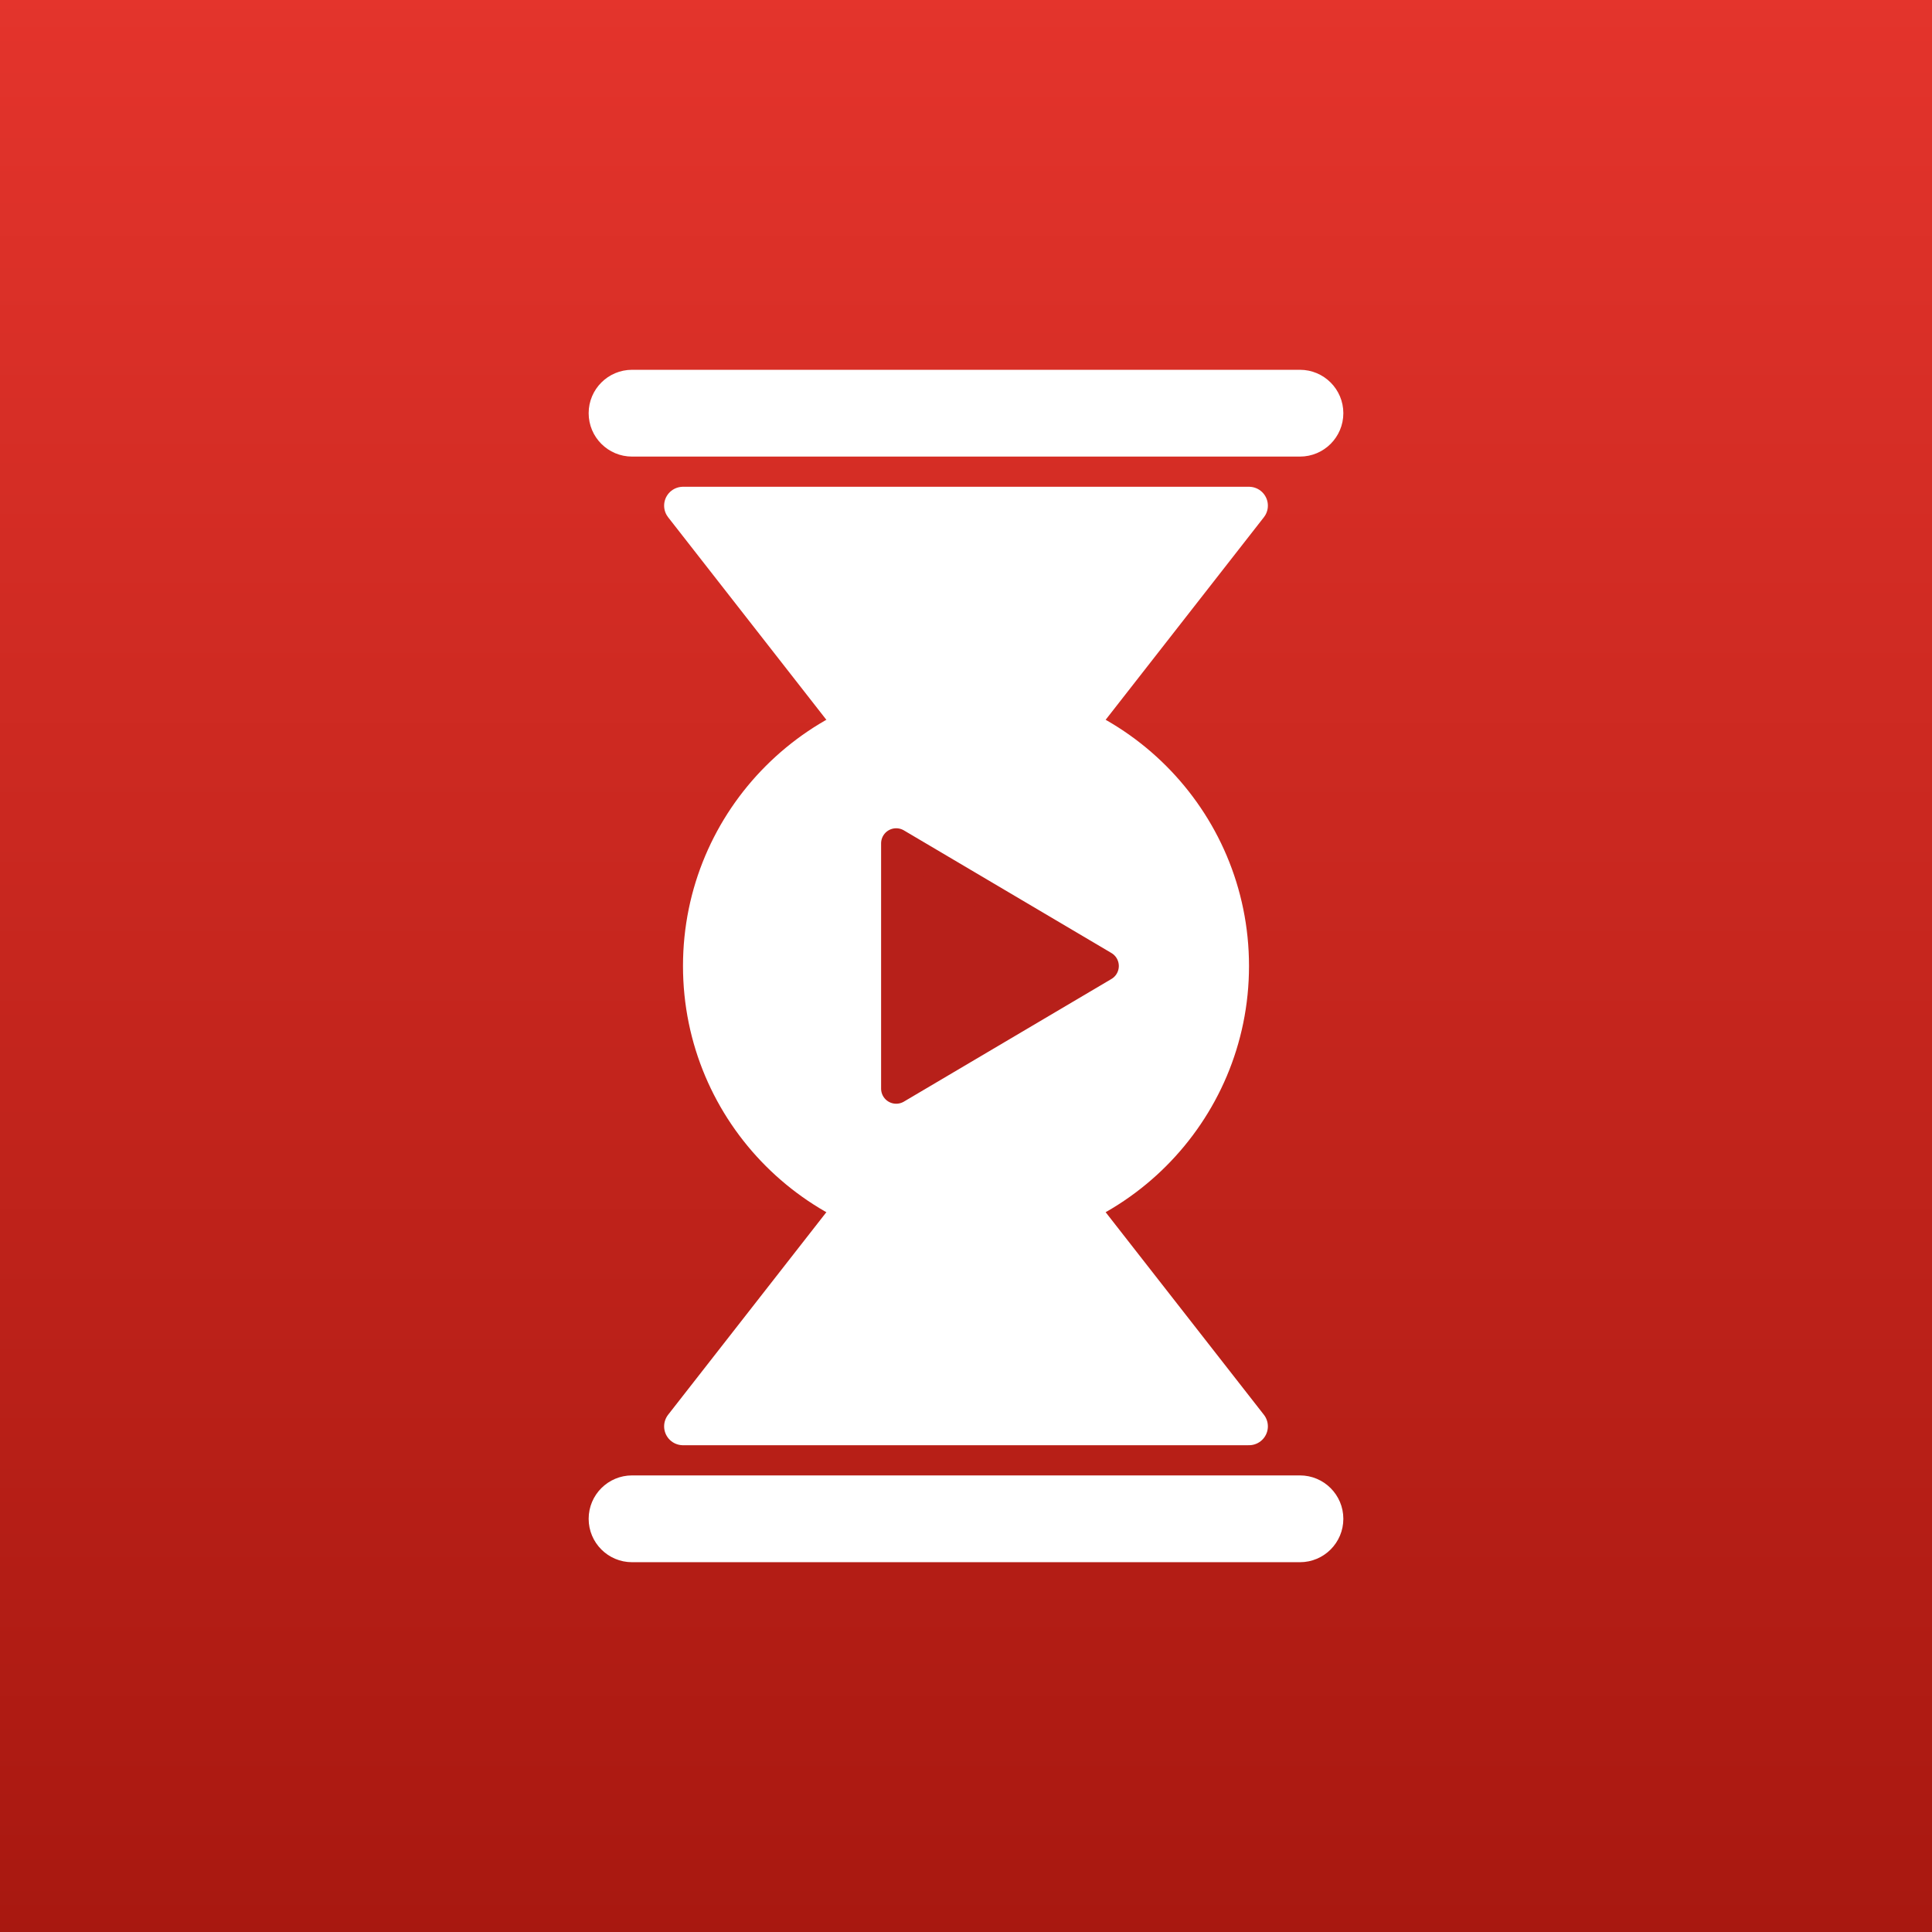
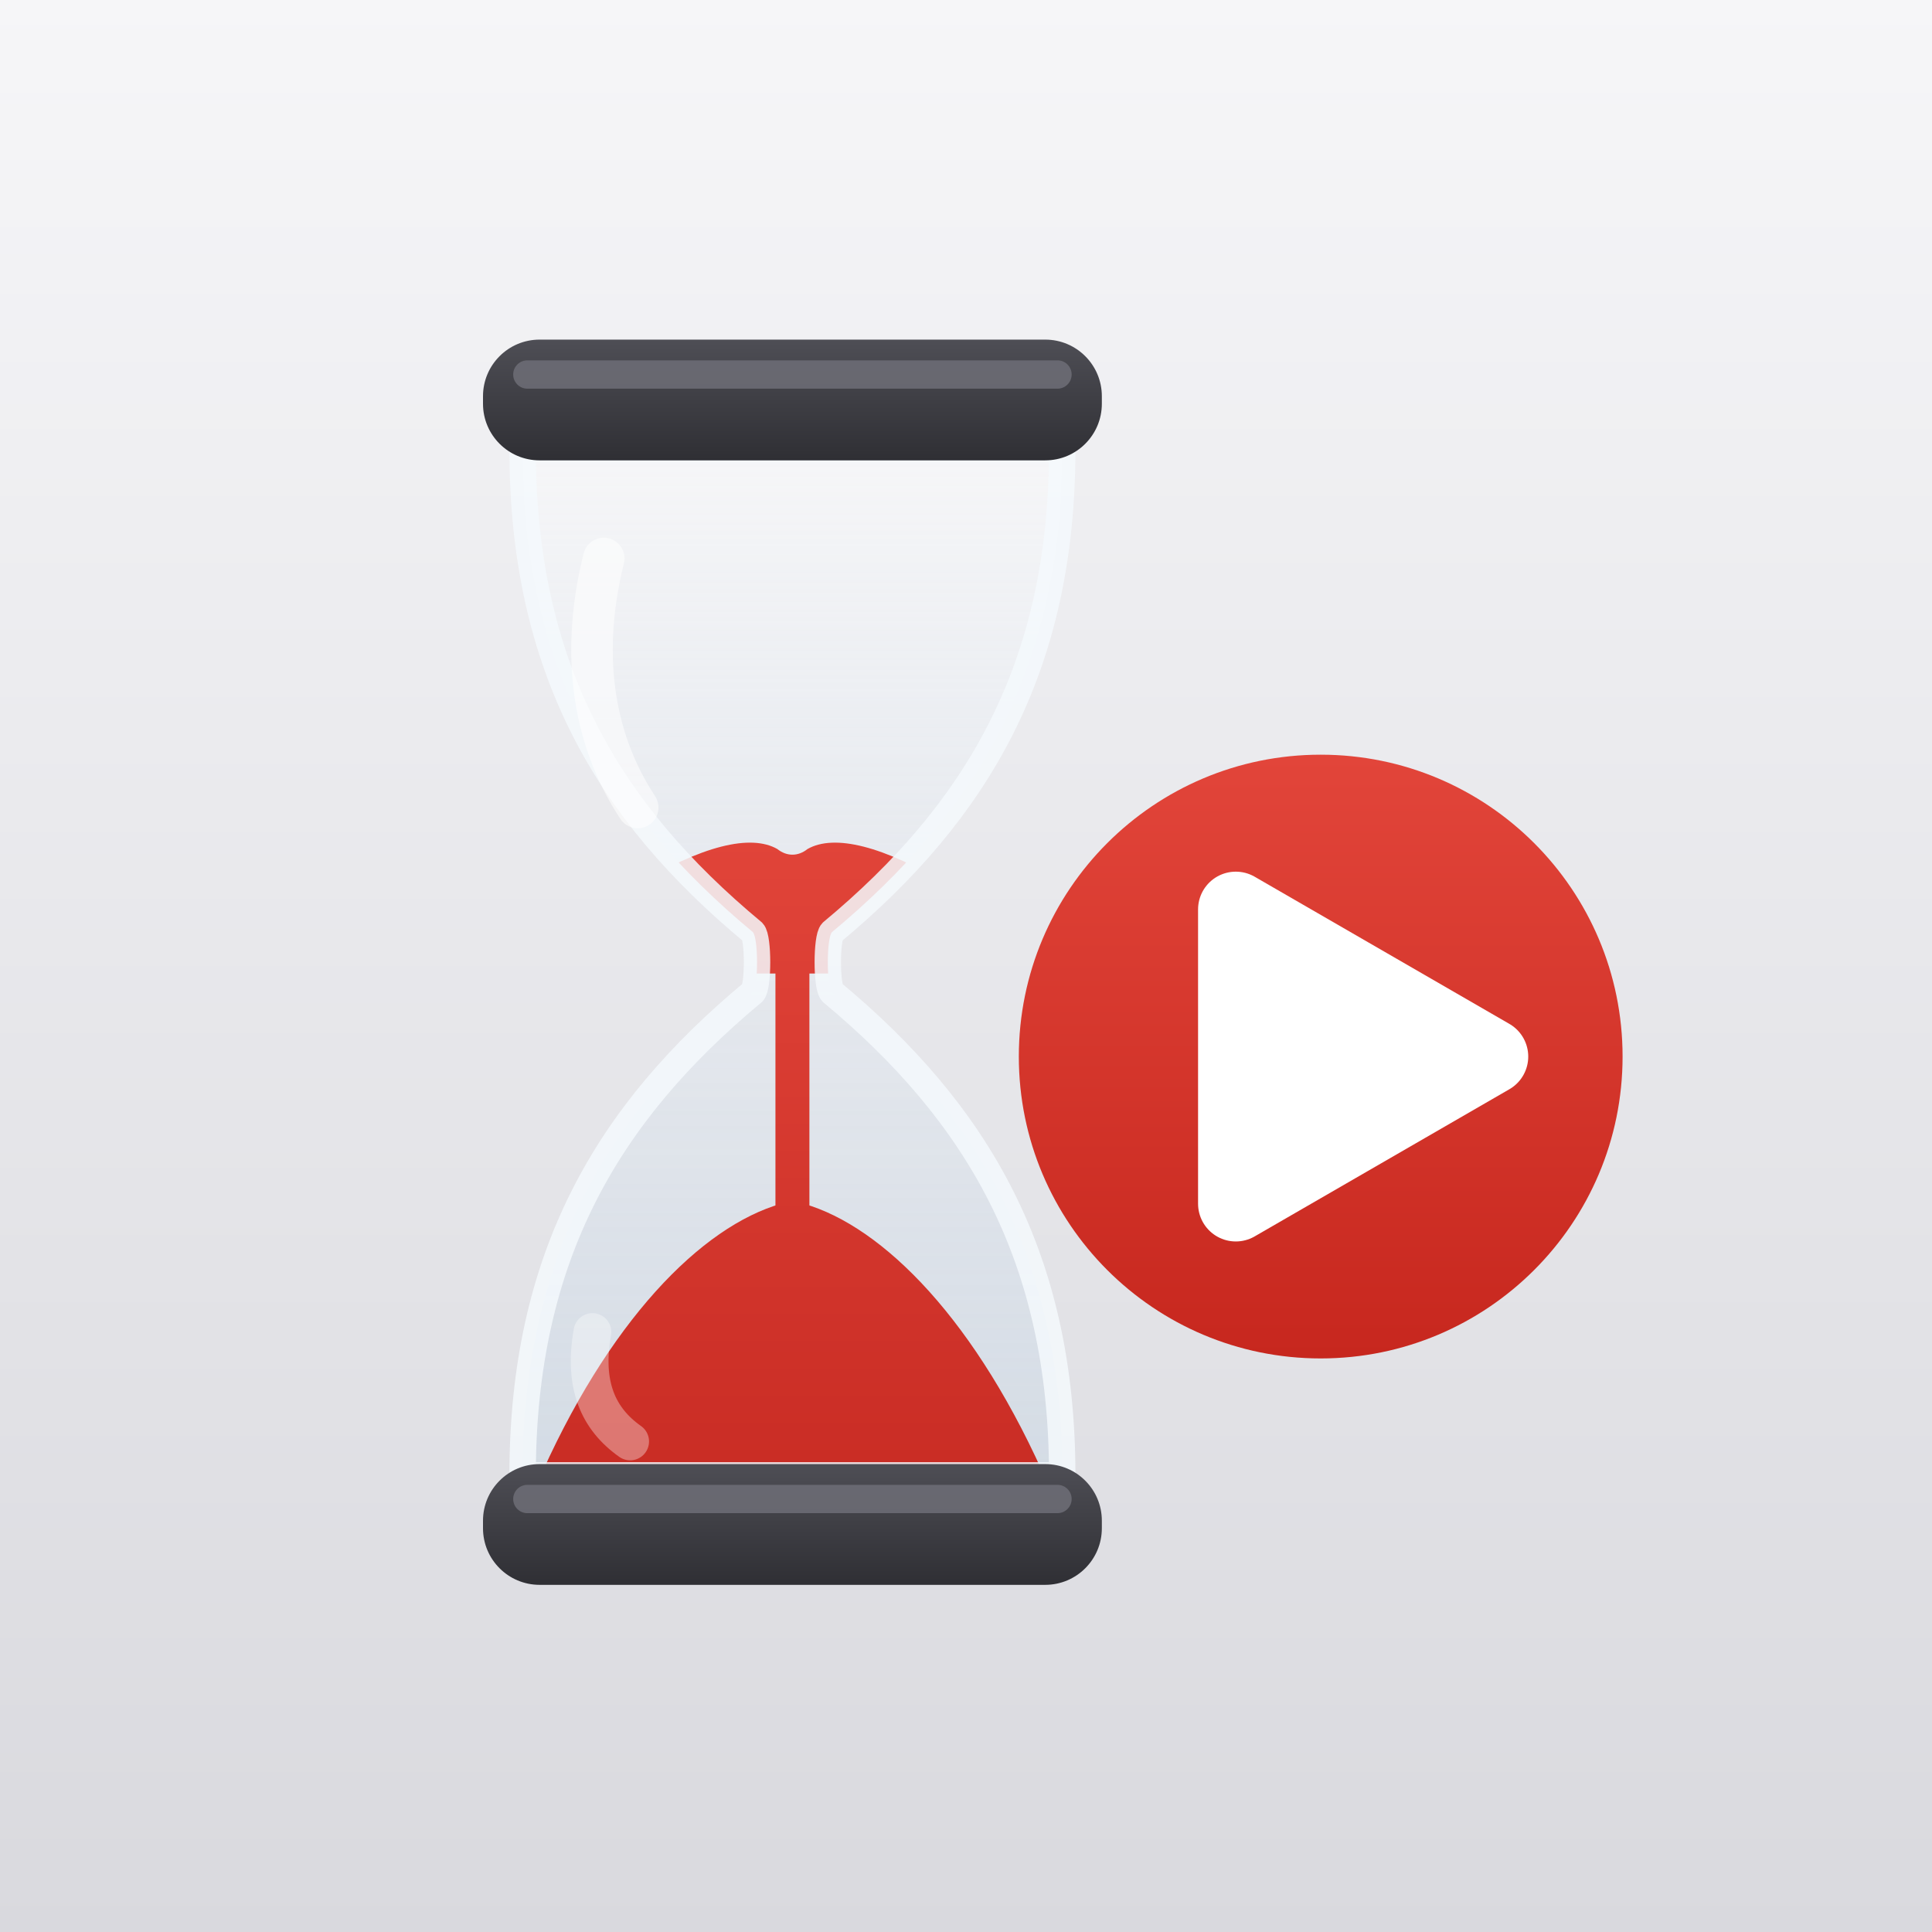
<svg xmlns="http://www.w3.org/2000/svg" viewBox="0 0 1024 1024" width="1024" height="1024">
  <defs>
-     <linearGradient id="tile" x1="0" y1="0" x2="0" y2="1">
-       <stop offset="0" stop-color="#E4342C" />
-       <stop offset="1" stop-color="#A81810" />
+     <linearGradient id="bg" x1="0" y1="0" x2="0" y2="1">
+       <stop offset="0" stop-color="#F6F6F8" />
+       <stop offset="1" stop-color="#D9D9DE" />
    </linearGradient>
+     <linearGradient id="cap" x1="0" y1="0" x2="0" y2="1">
+       <stop offset="0" stop-color="#4E4E55" />
+       <stop offset="1" stop-color="#2F2F34" />
+     </linearGradient>
+     <linearGradient id="glass" x1="0" y1="0" x2="0" y2="1">
+       <stop offset="0" stop-color="#FFFFFF" stop-opacity="0.45" />
+       <stop offset="0.5" stop-color="#DCE9F4" stop-opacity="0.24" />
+       <stop offset="1" stop-color="#BFD4E6" stop-opacity="0.38" />
+     </linearGradient>
+     <linearGradient id="sand" x1="0" y1="430" x2="0" y2="790" gradientUnits="userSpaceOnUse">
+       <stop offset="0" stop-color="#E2453A" />
+       <stop offset="1" stop-color="#C92C24" />
+     </linearGradient>
+     <linearGradient id="badge" x1="0" y1="0" x2="0" y2="1">
+       <stop offset="0" stop-color="#E2453A" />
+       <stop offset="1" stop-color="#C7271E" />
+     </linearGradient>
+     <clipPath id="glassClip">
+       <path d="M277 238 C277 354 322 430 399 494 C402 497 402 523 399 526 C322 590 277 666 277 782 L563 782 C563 666 518 590 441 526 C438 523 438 497 441 494 C518 430 563 354 563 238 Z" />
+     </clipPath>
  </defs>
-   <rect x="0" y="0" width="1024" height="1024" fill="url(#tile)" />
-   <g fill="#FFFFFF" stroke="#FFFFFF" stroke-width="20" stroke-linejoin="round">
-     <rect x="312" y="196" width="400" height="46" rx="23" stroke="none" />
-     <rect x="312" y="782" width="400" height="46" rx="23" stroke="none" />
-     <path d="M362,268 L662,268 L512,460 Z" />
-     <path d="M362,756 L662,756 L512,564 Z" />
-     <circle cx="512" cy="512" r="150" stroke="none" />
+   <rect x="0" y="0" width="1024" height="1024" fill="url(#bg)" />
+   <path d="M277 238 C277 354 322 430 399 494 C402 497 402 523 399 526 C322 590 277 666 277 782 L563 782 C563 666 518 590 441 526 C438 523 438 497 441 494 C518 430 563 354 563 238 Z" fill="url(#glass)" />
+   <g clip-path="url(#glassClip)">
+     <path d="M336 470 C372 448 398 442 412 450 C417 454 423 454 428 450 C442 442 468 448 504 470 L504 516 L336 516 Z" fill="url(#sand)" />
+     <rect x="411" y="502" width="18" height="188" rx="9" fill="url(#sand)" />
+     <path d="M284 788 C322 700 372 650 414 638 C418 636.5 422 636.5 426 638 C468 650 518 700 556 788 Z" fill="url(#sand)" />
  </g>
-   <path d="M475,447 L475,577 L585,512 Z" fill="#B7201A" stroke="#B7201A" stroke-width="16" stroke-linejoin="round" />
+   <path d="M277 238 C277 354 322 430 399 494 C402 497 402 523 399 526 C322 590 277 666 277 782 L563 782 C563 666 518 590 441 526 C438 523 438 497 441 494 C518 430 563 354 563 238 Z" fill="none" stroke="#F4F9FD" stroke-opacity="0.85" stroke-width="14" stroke-linejoin="round" />
+   <path d="M320 296 C308 344 313 390 338 428" fill="none" stroke="#FFFFFF" stroke-opacity="0.55" stroke-width="22" stroke-linecap="round" />
+   <path d="M314 706 C309 734 317 752 334 764" fill="none" stroke="#FFFFFF" stroke-opacity="0.35" stroke-width="20" stroke-linecap="round" />
+   <rect x="256" y="180" width="328" height="64" rx="30" fill="url(#cap)" />
+   <rect x="272" y="191" width="296" height="15" rx="7.5" fill="#6C6C74" opacity="0.9" />
+   <rect x="256" y="776" width="328" height="64" rx="30" fill="url(#cap)" />
+   <rect x="272" y="787" width="296" height="15" rx="7.5" fill="#6C6C74" opacity="0.9" />
+   <circle cx="700" cy="560" r="160" fill="url(#badge)" />
+   <path d="M790 560 L655 482 L655 638 Z" fill="#FFFFFF" stroke="#FFFFFF" stroke-width="40" stroke-linejoin="round" />
</svg>
